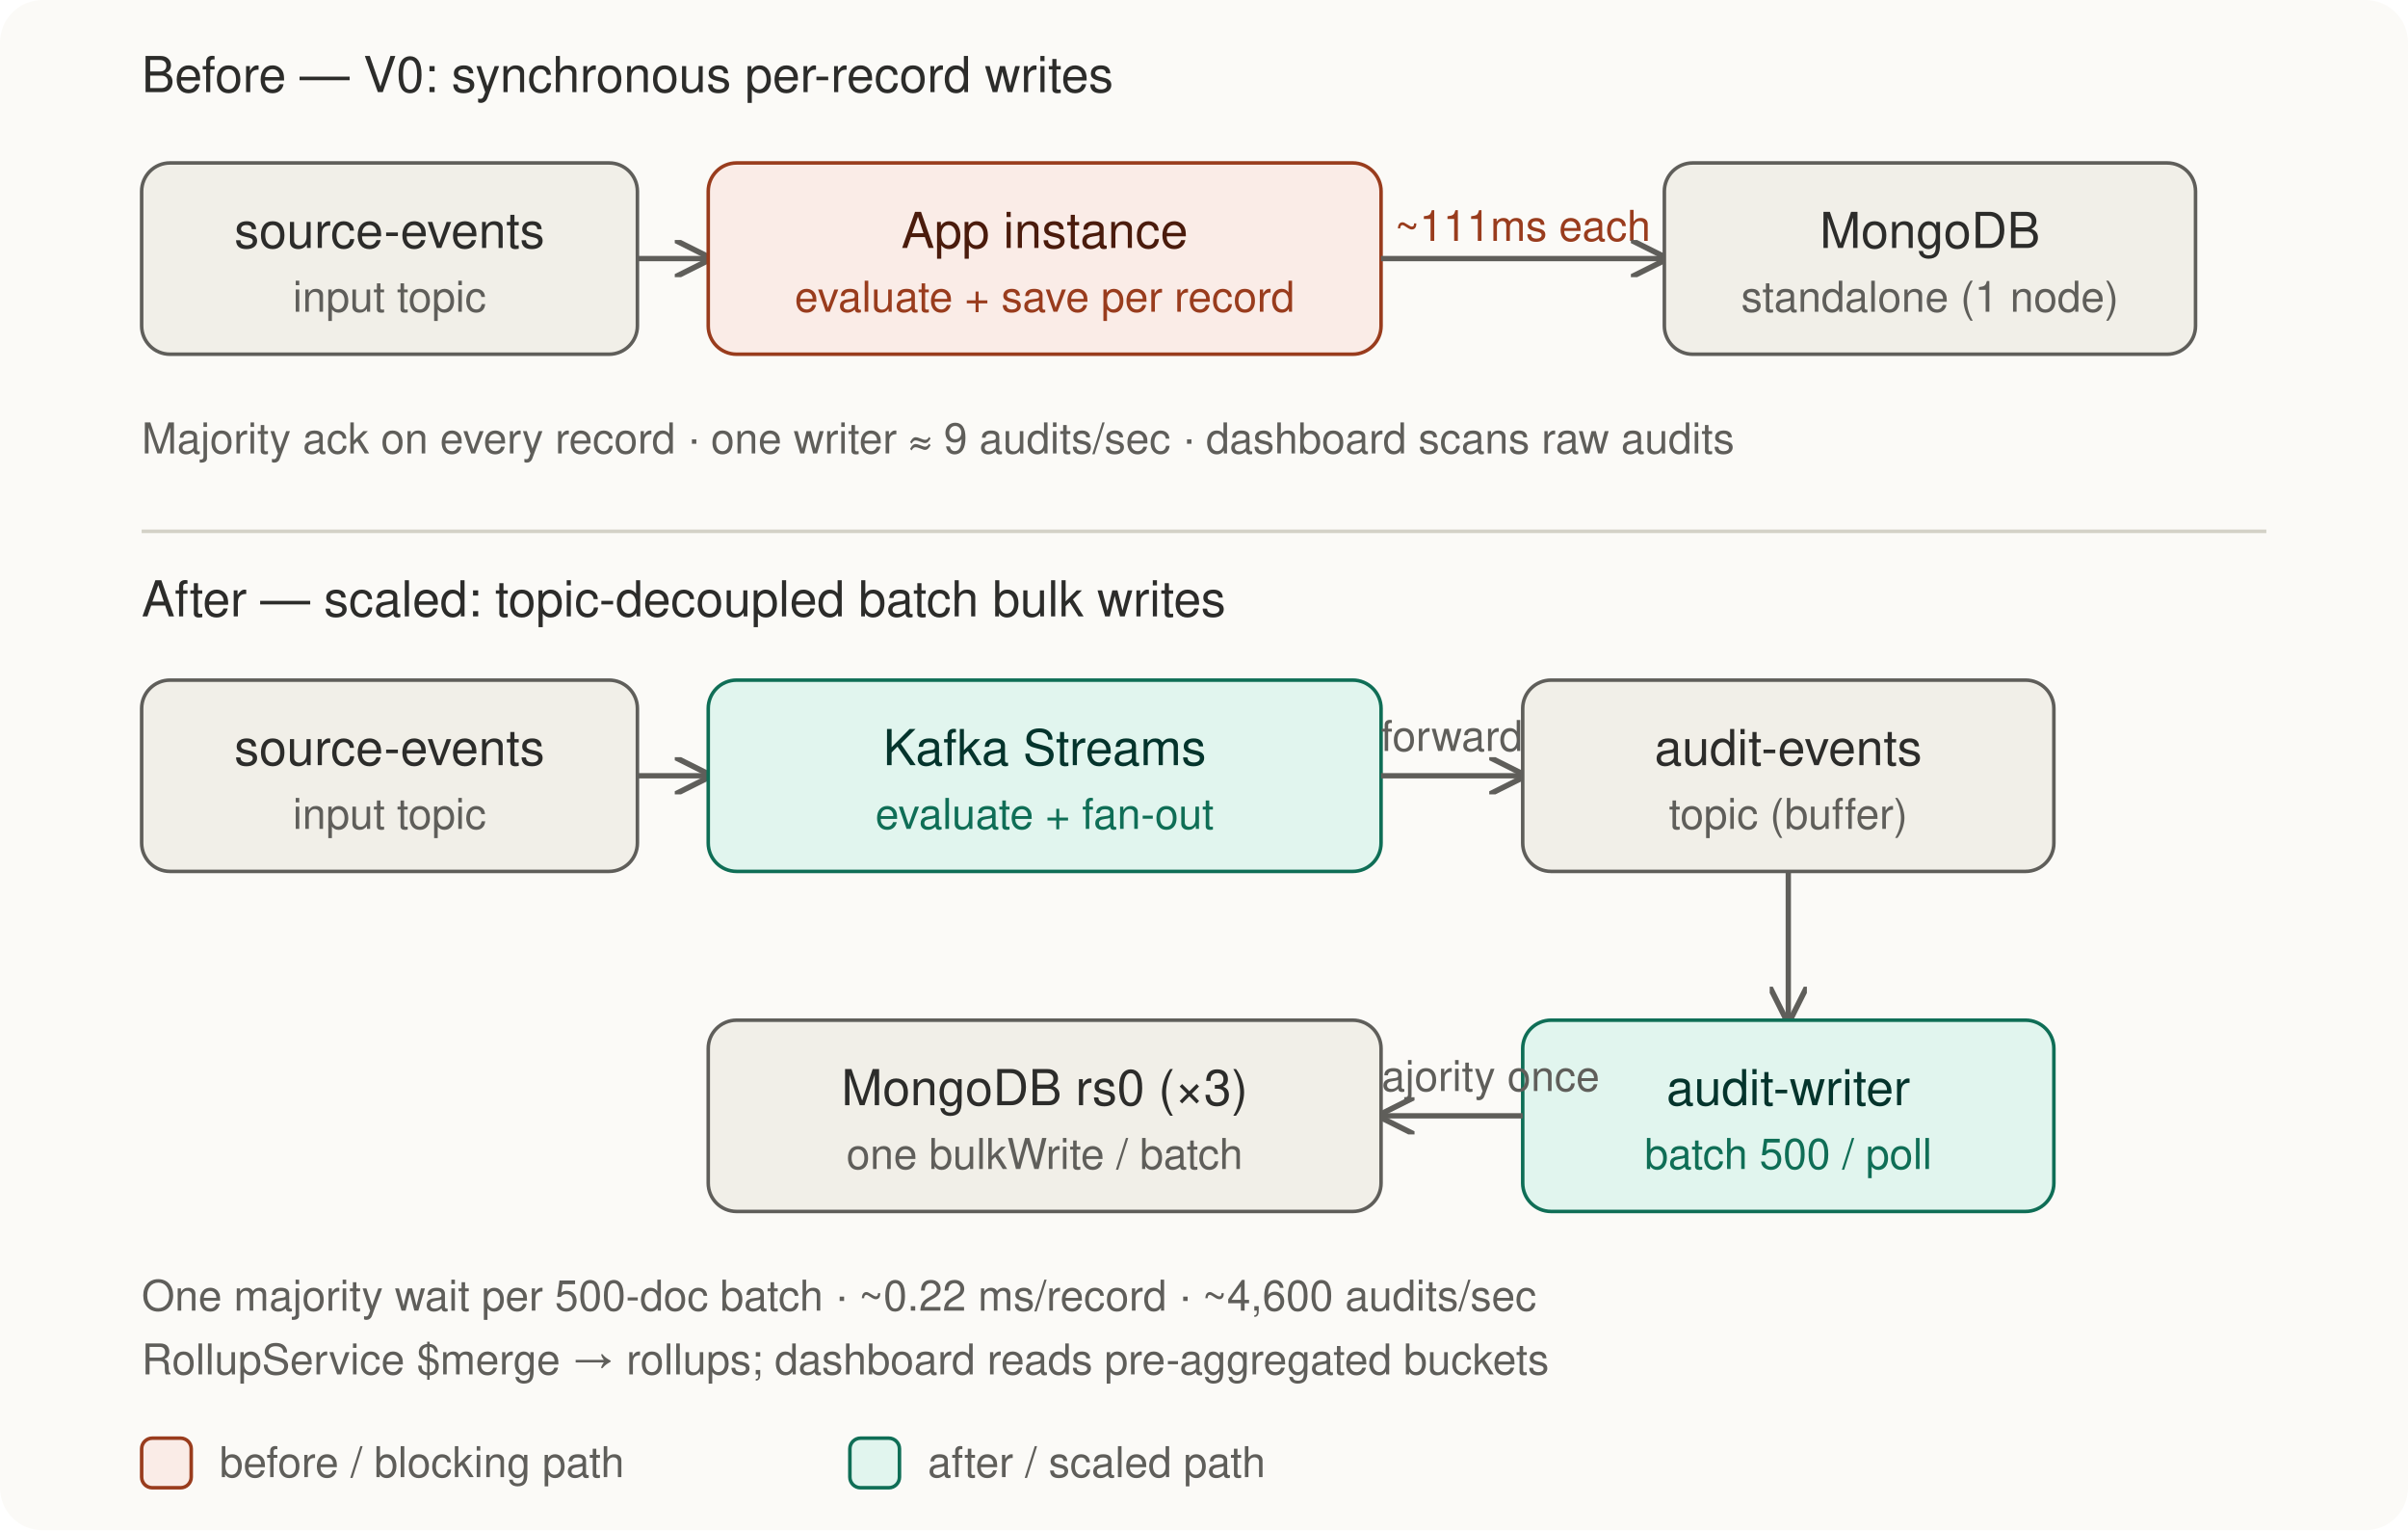
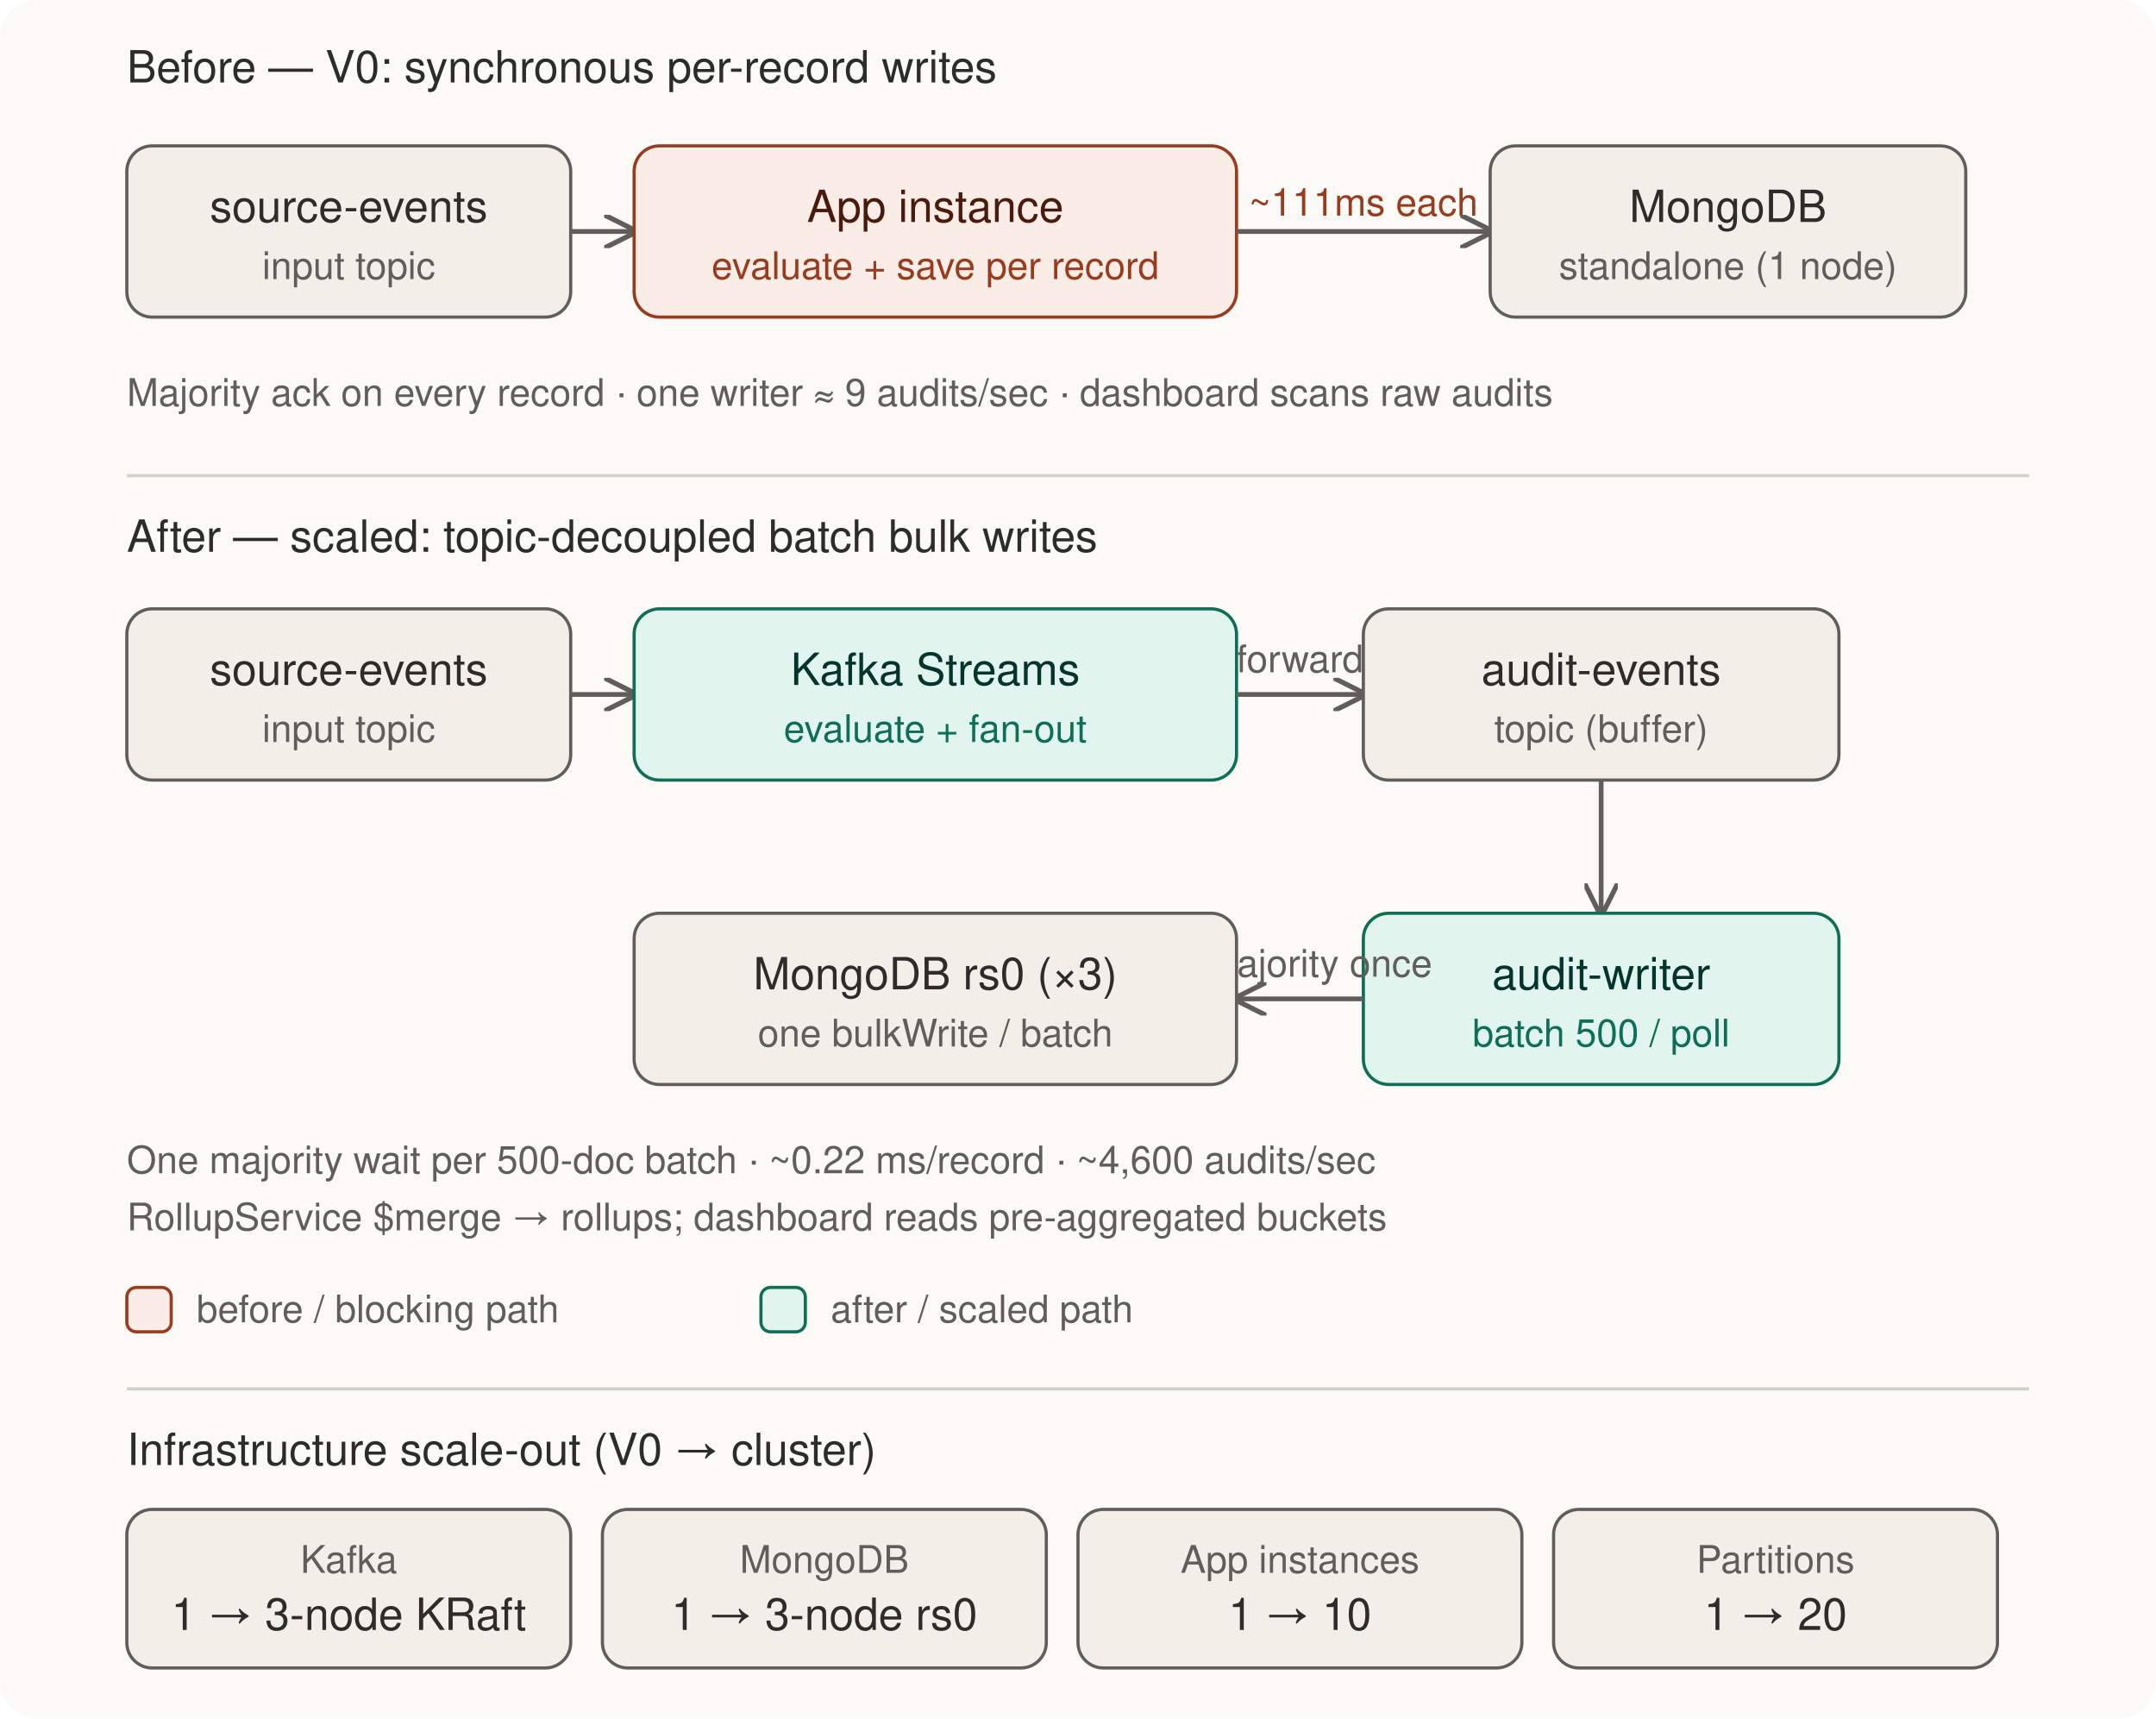
- <svg xmlns="http://www.w3.org/2000/svg" width="680" viewBox="0 0 680 432" role="img" font-family="-apple-system, system-ui, 'Segoe UI', Helvetica, Arial, sans-serif">
+ <svg xmlns="http://www.w3.org/2000/svg" width="680" viewBox="0 0 680 542" role="img" font-family="-apple-system, system-ui, 'Segoe UI', Helvetica, Arial, sans-serif">
  <defs>
    <marker id="ah" viewBox="0 0 10 10" refX="9" refY="5" markerWidth="7" markerHeight="7" orient="auto-start-reverse">
      <path d="M0,0 L10,5 L0,10" fill="none" stroke="#5F5E5A" stroke-width="1.5" />
    </marker>
  </defs>
-   <rect x="0" y="0" width="680" height="432" rx="12" fill="#FBFAF7" />
+   <rect x="0" y="0" width="680" height="542" rx="12" fill="#FBFAF7" />
  <text x="40" y="26" font-size="14" font-weight="500" fill="#2C2C2A">Before — V0: synchronous per-record writes</text>
  <rect x="40" y="46" width="140" height="54" rx="8" fill="#F1EFE8" stroke="#5F5E5A" />
  <text x="110" y="70" font-size="14" font-weight="500" fill="#2C2C2A" text-anchor="middle">source-events</text>
  <text x="110" y="88" font-size="12" fill="#5F5E5A" text-anchor="middle">input topic</text>
  <line x1="180" y1="73" x2="200" y2="73" stroke="#5F5E5A" stroke-width="1.5" marker-end="url(#ah)" />
  <rect x="200" y="46" width="190" height="54" rx="8" fill="#FAECE7" stroke="#993C1D" />
  <text x="295" y="70" font-size="14" font-weight="500" fill="#4A1B0C" text-anchor="middle">App instance</text>
  <text x="295" y="88" font-size="12" fill="#993C1D" text-anchor="middle">evaluate + save per record</text>
  <text x="430" y="68" font-size="12" fill="#993C1D" text-anchor="middle">~111ms each</text>
  <line x1="390" y1="73" x2="470" y2="73" stroke="#5F5E5A" stroke-width="1.5" marker-end="url(#ah)" />
  <rect x="470" y="46" width="150" height="54" rx="8" fill="#F1EFE8" stroke="#5F5E5A" />
  <text x="545" y="70" font-size="14" font-weight="500" fill="#2C2C2A" text-anchor="middle">MongoDB</text>
  <text x="545" y="88" font-size="12" fill="#5F5E5A" text-anchor="middle">standalone (1 node)</text>
  <text x="40" y="128" font-size="12" fill="#5F5E5A">Majority ack on every record · one writer ≈ 9 audits/sec · dashboard scans raw audits</text>
  <line x1="40" y1="150" x2="640" y2="150" stroke="#D3D1C7" stroke-width="1" />
  <text x="40" y="174" font-size="14" font-weight="500" fill="#2C2C2A">After — scaled: topic-decoupled batch bulk writes</text>
  <rect x="40" y="192" width="140" height="54" rx="8" fill="#F1EFE8" stroke="#5F5E5A" />
  <text x="110" y="216" font-size="14" font-weight="500" fill="#2C2C2A" text-anchor="middle">source-events</text>
  <text x="110" y="234" font-size="12" fill="#5F5E5A" text-anchor="middle">input topic</text>
  <line x1="180" y1="219" x2="200" y2="219" stroke="#5F5E5A" stroke-width="1.5" marker-end="url(#ah)" />
  <rect x="200" y="192" width="190" height="54" rx="8" fill="#E1F5EE" stroke="#0F6E56" />
  <text x="295" y="216" font-size="14" font-weight="500" fill="#04342C" text-anchor="middle">Kafka Streams</text>
  <text x="295" y="234" font-size="12" fill="#0F6E56" text-anchor="middle">evaluate + fan-out</text>
  <text x="410" y="212" font-size="12" fill="#5F5E5A" text-anchor="middle">forward</text>
  <line x1="390" y1="219" x2="430" y2="219" stroke="#5F5E5A" stroke-width="1.5" marker-end="url(#ah)" />
  <rect x="430" y="192" width="150" height="54" rx="8" fill="#F1EFE8" stroke="#5F5E5A" />
  <text x="505" y="216" font-size="14" font-weight="500" fill="#2C2C2A" text-anchor="middle">audit-events</text>
  <text x="505" y="234" font-size="12" fill="#5F5E5A" text-anchor="middle">topic (buffer)</text>
  <line x1="505" y1="246" x2="505" y2="288" stroke="#5F5E5A" stroke-width="1.5" marker-end="url(#ah)" />
  <rect x="430" y="288" width="150" height="54" rx="8" fill="#E1F5EE" stroke="#0F6E56" />
  <text x="505" y="312" font-size="14" font-weight="500" fill="#04342C" text-anchor="middle">audit-writer</text>
  <text x="505" y="330" font-size="12" fill="#0F6E56" text-anchor="middle">batch 500 / poll</text>
  <text x="410" y="308" font-size="12" fill="#5F5E5A" text-anchor="middle">w:majority once</text>
  <line x1="430" y1="315" x2="390" y2="315" stroke="#5F5E5A" stroke-width="1.5" marker-end="url(#ah)" />
  <rect x="200" y="288" width="190" height="54" rx="8" fill="#F1EFE8" stroke="#5F5E5A" />
  <text x="295" y="312" font-size="14" font-weight="500" fill="#2C2C2A" text-anchor="middle">MongoDB rs0 (×3)</text>
  <text x="295" y="330" font-size="12" fill="#5F5E5A" text-anchor="middle">one bulkWrite / batch</text>
  <text x="40" y="370" font-size="12" fill="#5F5E5A">One majority wait per 500-doc batch · ~0.22 ms/record · ~4,600 audits/sec</text>
  <text x="40" y="388" font-size="12" fill="#5F5E5A">RollupService $merge → rollups; dashboard reads pre-aggregated buckets</text>
  <rect x="40" y="406" width="14" height="14" rx="3" fill="#FAECE7" stroke="#993C1D" />
  <text x="62" y="417" font-size="12" fill="#5F5E5A">before / blocking path</text>
  <rect x="240" y="406" width="14" height="14" rx="3" fill="#E1F5EE" stroke="#0F6E56" />
  <text x="262" y="417" font-size="12" fill="#5F5E5A">after / scaled path</text>
+   <line x1="40" y1="438" x2="640" y2="438" stroke="#D3D1C7" stroke-width="1" />
+   <text x="40" y="462" font-size="14" font-weight="500" fill="#2C2C2A">Infrastructure scale-out (V0 → cluster)</text>
+   <rect x="40" y="476" width="140" height="50" rx="8" fill="#F1EFE8" stroke="#5F5E5A" />
+   <text x="110" y="496" font-size="12" fill="#5F5E5A" text-anchor="middle">Kafka</text>
+   <text x="110" y="514" font-size="14" font-weight="500" fill="#2C2C2A" text-anchor="middle">1 → 3-node KRaft</text>
+   <rect x="190" y="476" width="140" height="50" rx="8" fill="#F1EFE8" stroke="#5F5E5A" />
+   <text x="260" y="496" font-size="12" fill="#5F5E5A" text-anchor="middle">MongoDB</text>
+   <text x="260" y="514" font-size="14" font-weight="500" fill="#2C2C2A" text-anchor="middle">1 → 3-node rs0</text>
+   <rect x="340" y="476" width="140" height="50" rx="8" fill="#F1EFE8" stroke="#5F5E5A" />
+   <text x="410" y="496" font-size="12" fill="#5F5E5A" text-anchor="middle">App instances</text>
+   <text x="410" y="514" font-size="14" font-weight="500" fill="#2C2C2A" text-anchor="middle">1 → 10</text>
+   <rect x="490" y="476" width="140" height="50" rx="8" fill="#F1EFE8" stroke="#5F5E5A" />
+   <text x="560" y="496" font-size="12" fill="#5F5E5A" text-anchor="middle">Partitions</text>
+   <text x="560" y="514" font-size="14" font-weight="500" fill="#2C2C2A" text-anchor="middle">1 → 20</text>
</svg>
